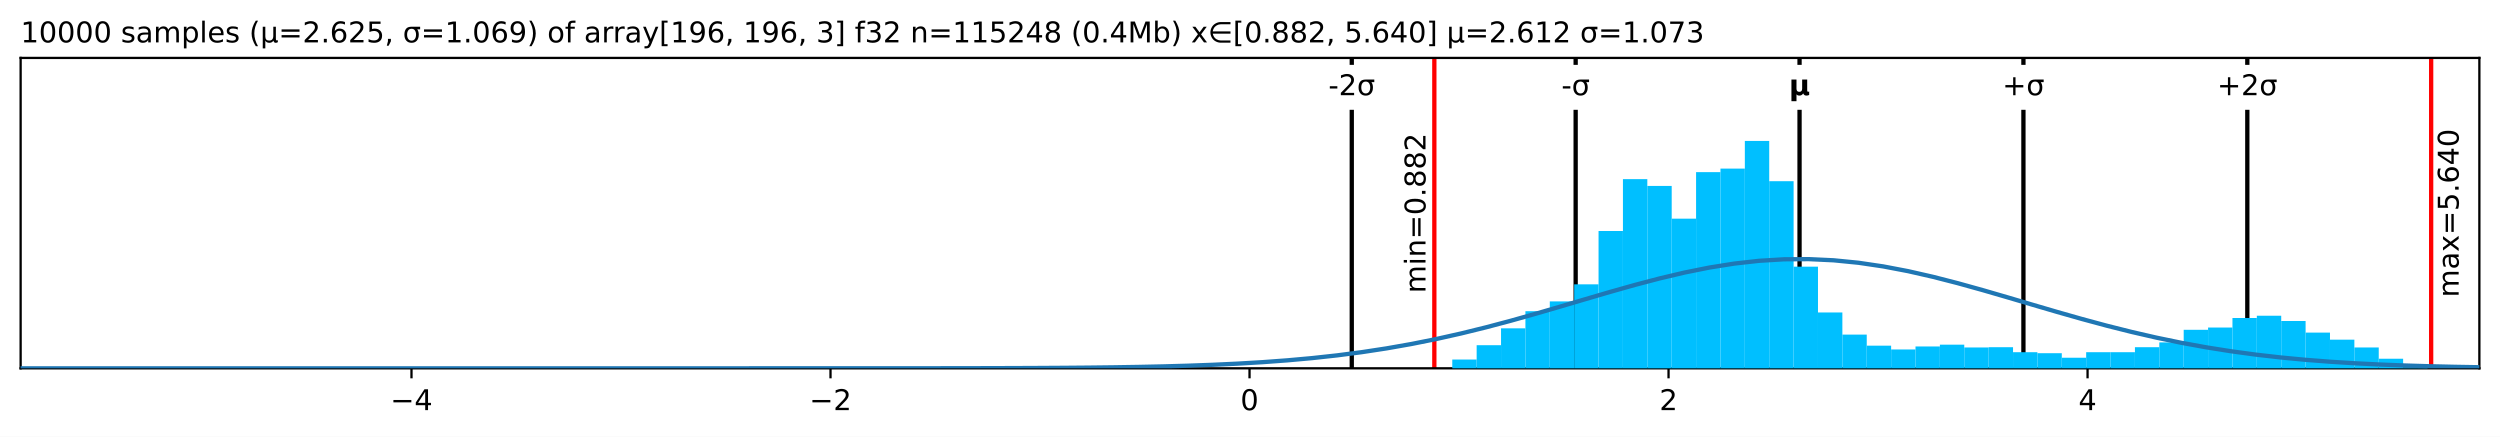
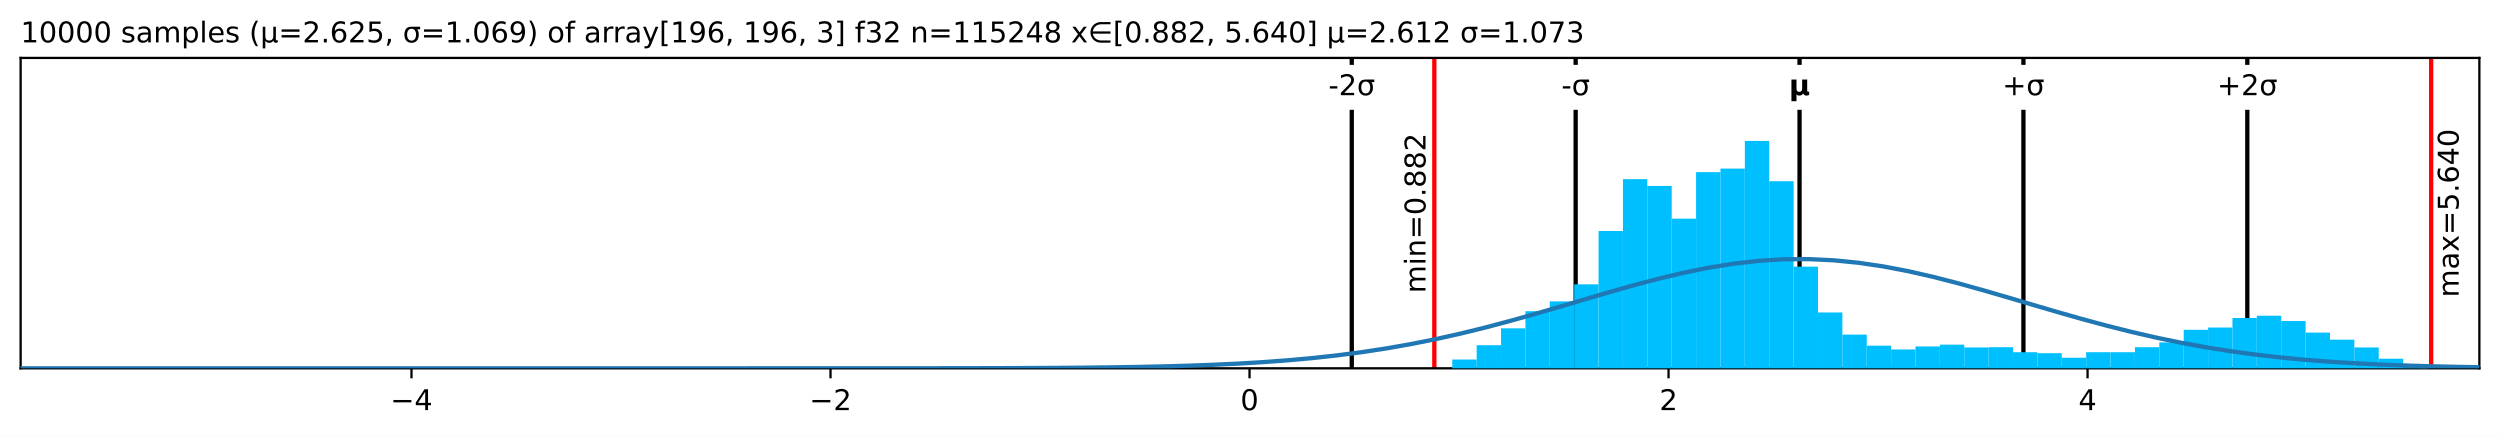
<svg xmlns="http://www.w3.org/2000/svg" xmlns:xlink="http://www.w3.org/1999/xlink" width="872.4pt" height="152.406pt" viewBox="0 0 872.4 152.406" version="1.1">
  <defs>
    <style type="text/css">*{stroke-linejoin: round; stroke-linecap: butt}</style>
  </defs>
  <g id="figure_1">
    <g id="patch_1">
      <path d="M 0 152.406  L 872.4 152.406  L 872.4 0  L 0 0  z " style="fill: #ffffff" />
    </g>
    <g id="axes_1">
      <g id="patch_2">
        <path d="M 7.2 128.528  L 865.2 128.528  L 865.2 20.214  L 7.2 20.214  z " style="fill: #ffffff" />
      </g>
      <g id="matplotlib.axis_1">
        <g id="xtick_1">
          <g id="line2d_1">
            <defs>
              <path id="m8f1de1206a" d="M 0 0  L 0 3.5  " style="stroke: #000000; stroke-width: 0.8" />
            </defs>
            <g>
              <use xlink:href="#m8f1de1206a" x="143.594" y="128.528" style="stroke: #000000; stroke-width: 0.8" />
            </g>
          </g>
          <g id="text_1">
            <g transform="translate(136.2232 143.1266) scale(0.1 -0.1)">
              <defs>
                <path id="DejaVuSans-2212" d="M 678 2272  L 4684 2272  L 4684 1741  L 678 1741  L 678 2272  z " transform="scale(0.015625)" />
                <path id="DejaVuSans-34" d="M 2419 4116  L 825 1625  L 2419 1625  L 2419 4116  z M 2253 4666  L 3047 4666  L 3047 1625  L 3713 1625  L 3713 1100  L 3047 1100  L 3047 0  L 2419 0  L 2419 1100  L 313 1100  L 313 1709  L 2253 4666  z " transform="scale(0.015625)" />
              </defs>
              <use xlink:href="#DejaVuSans-2212" />
              <use xlink:href="#DejaVuSans-34" x="83.789" />
            </g>
          </g>
        </g>
        <g id="xtick_2">
          <g id="line2d_2">
            <g>
              <use xlink:href="#m8f1de1206a" x="289.815" y="128.528" style="stroke: #000000; stroke-width: 0.8" />
            </g>
          </g>
          <g id="text_2">
            <g transform="translate(282.4435 143.1266) scale(0.1 -0.1)">
              <defs>
                <path id="DejaVuSans-32" d="M 1228 531  L 3431 531  L 3431 0  L 469 0  L 469 531  Q 828 903 1448 1529  Q 2069 2156 2228 2338  Q 2531 2678 2651 2914  Q 2772 3150 2772 3378  Q 2772 3750 2511 3984  Q 2250 4219 1831 4219  Q 1534 4219 1204 4116  Q 875 4013 500 3803  L 500 4441  Q 881 4594 1212 4672  Q 1544 4750 1819 4750  Q 2544 4750 2975 4387  Q 3406 4025 3406 3419  Q 3406 3131 3298 2873  Q 3191 2616 2906 2266  Q 2828 2175 2409 1742  Q 1991 1309 1228 531  z " transform="scale(0.015625)" />
              </defs>
              <use xlink:href="#DejaVuSans-2212" />
              <use xlink:href="#DejaVuSans-32" x="83.789" />
            </g>
          </g>
        </g>
        <g id="xtick_3">
          <g id="line2d_3">
            <g>
              <use xlink:href="#m8f1de1206a" x="436.035" y="128.528" style="stroke: #000000; stroke-width: 0.8" />
            </g>
          </g>
          <g id="text_3">
            <g transform="translate(432.8536 143.1266) scale(0.1 -0.1)">
              <defs>
                <path id="DejaVuSans-30" d="M 2034 4250  Q 1547 4250 1301 3770  Q 1056 3291 1056 2328  Q 1056 1369 1301 889  Q 1547 409 2034 409  Q 2525 409 2770 889  Q 3016 1369 3016 2328  Q 3016 3291 2770 3770  Q 2525 4250 2034 4250  z M 2034 4750  Q 2819 4750 3233 4129  Q 3647 3509 3647 2328  Q 3647 1150 3233 529  Q 2819 -91 2034 -91  Q 1250 -91 836 529  Q 422 1150 422 2328  Q 422 3509 836 4129  Q 1250 4750 2034 4750  z " transform="scale(0.015625)" />
              </defs>
              <use xlink:href="#DejaVuSans-30" />
            </g>
          </g>
        </g>
        <g id="xtick_4">
          <g id="line2d_4">
            <g>
              <use xlink:href="#m8f1de1206a" x="582.255" y="128.528" style="stroke: #000000; stroke-width: 0.8" />
            </g>
          </g>
          <g id="text_4">
            <g transform="translate(579.0738 143.1266) scale(0.1 -0.1)">
              <use xlink:href="#DejaVuSans-32" />
            </g>
          </g>
        </g>
        <g id="xtick_5">
          <g id="line2d_5">
            <g>
              <use xlink:href="#m8f1de1206a" x="728.475" y="128.528" style="stroke: #000000; stroke-width: 0.8" />
            </g>
          </g>
          <g id="text_5">
            <g transform="translate(725.2941 143.1266) scale(0.1 -0.1)">
              <use xlink:href="#DejaVuSans-34" />
            </g>
          </g>
        </g>
      </g>
      <g id="matplotlib.axis_2" />
      <g id="line2d_6">
-         <path d="M 471.714 128.528  L 471.714 20.214  " clip-path="url(#pcd26a8c9bb)" style="fill: none; stroke: #000000; stroke-width: 1.5; stroke-linecap: square" />
+         <path d="M 471.714 128.528  L 471.714 20.214  " clip-path="url(#p43d955a4e0)" style="fill: none; stroke: #000000; stroke-width: 1.5; stroke-linecap: square" />
      </g>
      <g id="line2d_7">
-         <path d="M 549.841 128.528  L 549.841 20.214  " clip-path="url(#pcd26a8c9bb)" style="fill: none; stroke: #000000; stroke-width: 1.5; stroke-linecap: square" />
+         <path d="M 549.841 128.528  L 549.841 20.214  " clip-path="url(#p43d955a4e0)" style="fill: none; stroke: #000000; stroke-width: 1.5; stroke-linecap: square" />
      </g>
      <g id="line2d_8">
-         <path d="M 627.968 128.528  L 627.968 20.214  " clip-path="url(#pcd26a8c9bb)" style="fill: none; stroke: #000000; stroke-width: 1.5; stroke-linecap: square" />
+         <path d="M 627.968 128.528  L 627.968 20.214  " clip-path="url(#p43d955a4e0)" style="fill: none; stroke: #000000; stroke-width: 1.5; stroke-linecap: square" />
      </g>
      <g id="line2d_9">
-         <path d="M 706.094 128.528  L 706.094 20.214  " clip-path="url(#pcd26a8c9bb)" style="fill: none; stroke: #000000; stroke-width: 1.5; stroke-linecap: square" />
+         <path d="M 706.094 128.528  L 706.094 20.214  " clip-path="url(#p43d955a4e0)" style="fill: none; stroke: #000000; stroke-width: 1.5; stroke-linecap: square" />
      </g>
      <g id="line2d_10">
-         <path d="M 784.221 128.528  L 784.221 20.214  " clip-path="url(#pcd26a8c9bb)" style="fill: none; stroke: #000000; stroke-width: 1.5; stroke-linecap: square" />
+         <path d="M 784.221 128.528  L 784.221 20.214  " clip-path="url(#p43d955a4e0)" style="fill: none; stroke: #000000; stroke-width: 1.5; stroke-linecap: square" />
      </g>
      <g id="line2d_11">
-         <path d="M 500.525 128.528  L 500.525 20.214  " clip-path="url(#pcd26a8c9bb)" style="fill: none; stroke: #ff0000; stroke-width: 1.5; stroke-linecap: square" />
+         <path d="M 500.525 128.528  L 500.525 20.214  " clip-path="url(#p43d955a4e0)" style="fill: none; stroke: #ff0000; stroke-width: 1.5; stroke-linecap: square" />
      </g>
      <g id="line2d_12">
-         <path d="M 848.376 128.528  L 848.376 20.214  " clip-path="url(#pcd26a8c9bb)" style="fill: none; stroke: #ff0000; stroke-width: 1.5; stroke-linecap: square" />
+         <path d="M 848.376 128.528  L 848.376 20.214  " clip-path="url(#p43d955a4e0)" style="fill: none; stroke: #ff0000; stroke-width: 1.5; stroke-linecap: square" />
      </g>
      <g id="patch_3">
        <path d="M 7.2 128.528  L 7.2 20.214  " style="fill: none; stroke: #000000; stroke-width: 0.8; stroke-linejoin: miter; stroke-linecap: square" />
      </g>
      <g id="patch_4">
        <path d="M 865.2 128.528  L 865.2 20.214  " style="fill: none; stroke: #000000; stroke-width: 0.8; stroke-linejoin: miter; stroke-linecap: square" />
      </g>
      <g id="patch_5">
        <path d="M 7.2 128.528  L 865.2 128.528  " style="fill: none; stroke: #000000; stroke-width: 0.8; stroke-linejoin: miter; stroke-linecap: square" />
      </g>
      <g id="patch_6">
        <path d="M 7.2 20.214  L 865.2 20.214  " style="fill: none; stroke: #000000; stroke-width: 0.8; stroke-linejoin: miter; stroke-linecap: square" />
      </g>
      <g id="text_6">
        <g id="patch_7">
          <path d="M 499.525 102.303  L 499.525 46.439  Q 499.525 46.439 499.525 46.439  L 489.847 46.439  Q 489.847 46.439 489.847 46.439  L 489.847 102.303  Q 489.847 102.303 489.847 102.303  L 499.525 102.303  Q 499.525 102.303 499.525 102.303  z " style="fill: #ffffff" />
        </g>
        <g transform="translate(497.4453 102.3032) rotate(-90) scale(0.1 -0.1)">
          <defs>
            <path id="DejaVuSans-6d" d="M 3328 2828  Q 3544 3216 3844 3400  Q 4144 3584 4550 3584  Q 5097 3584 5394 3201  Q 5691 2819 5691 2113  L 5691 0  L 5113 0  L 5113 2094  Q 5113 2597 4934 2840  Q 4756 3084 4391 3084  Q 3944 3084 3684 2787  Q 3425 2491 3425 1978  L 3425 0  L 2847 0  L 2847 2094  Q 2847 2600 2669 2842  Q 2491 3084 2119 3084  Q 1678 3084 1418 2786  Q 1159 2488 1159 1978  L 1159 0  L 581 0  L 581 3500  L 1159 3500  L 1159 2956  Q 1356 3278 1631 3431  Q 1906 3584 2284 3584  Q 2666 3584 2933 3390  Q 3200 3197 3328 2828  z " transform="scale(0.015625)" />
            <path id="DejaVuSans-69" d="M 603 3500  L 1178 3500  L 1178 0  L 603 0  L 603 3500  z M 603 4863  L 1178 4863  L 1178 4134  L 603 4134  L 603 4863  z " transform="scale(0.015625)" />
            <path id="DejaVuSans-6e" d="M 3513 2113  L 3513 0  L 2938 0  L 2938 2094  Q 2938 2591 2744 2837  Q 2550 3084 2163 3084  Q 1697 3084 1428 2787  Q 1159 2491 1159 1978  L 1159 0  L 581 0  L 581 3500  L 1159 3500  L 1159 2956  Q 1366 3272 1645 3428  Q 1925 3584 2291 3584  Q 2894 3584 3203 3211  Q 3513 2838 3513 2113  z " transform="scale(0.015625)" />
            <path id="DejaVuSans-3d" d="M 678 2906  L 4684 2906  L 4684 2381  L 678 2381  L 678 2906  z M 678 1631  L 4684 1631  L 4684 1100  L 678 1100  L 678 1631  z " transform="scale(0.015625)" />
            <path id="DejaVuSans-2e" d="M 684 794  L 1344 794  L 1344 0  L 684 0  L 684 794  z " transform="scale(0.015625)" />
            <path id="DejaVuSans-38" d="M 2034 2216  Q 1584 2216 1326 1975  Q 1069 1734 1069 1313  Q 1069 891 1326 650  Q 1584 409 2034 409  Q 2484 409 2743 651  Q 3003 894 3003 1313  Q 3003 1734 2745 1975  Q 2488 2216 2034 2216  z M 1403 2484  Q 997 2584 770 2862  Q 544 3141 544 3541  Q 544 4100 942 4425  Q 1341 4750 2034 4750  Q 2731 4750 3128 4425  Q 3525 4100 3525 3541  Q 3525 3141 3298 2862  Q 3072 2584 2669 2484  Q 3125 2378 3379 2068  Q 3634 1759 3634 1313  Q 3634 634 3220 271  Q 2806 -91 2034 -91  Q 1263 -91 848 271  Q 434 634 434 1313  Q 434 1759 690 2068  Q 947 2378 1403 2484  z M 1172 3481  Q 1172 3119 1398 2916  Q 1625 2713 2034 2713  Q 2441 2713 2670 2916  Q 2900 3119 2900 3481  Q 2900 3844 2670 4047  Q 2441 4250 2034 4250  Q 1625 4250 1398 4047  Q 1172 3844 1172 3481  z " transform="scale(0.015625)" />
          </defs>
          <use xlink:href="#DejaVuSans-6d" />
          <use xlink:href="#DejaVuSans-69" x="97.412" />
          <use xlink:href="#DejaVuSans-6e" x="125.195" />
          <use xlink:href="#DejaVuSans-3d" x="188.574" />
          <use xlink:href="#DejaVuSans-30" x="272.363" />
          <use xlink:href="#DejaVuSans-2e" x="335.986" />
          <use xlink:href="#DejaVuSans-38" x="367.773" />
          <use xlink:href="#DejaVuSans-38" x="431.396" />
          <use xlink:href="#DejaVuSans-32" x="495.02" />
        </g>
      </g>
      <g id="text_7">
        <g id="patch_8">
          <path d="M 860.054 103.769  L 860.054 44.973  Q 860.054 44.973 860.054 44.973  L 850.376 44.973  Q 850.376 44.973 850.376 44.973  L 850.376 103.769  Q 850.376 103.769 850.376 103.769  L 860.054 103.769  Q 860.054 103.769 860.054 103.769  z " style="fill: #ffffff" />
        </g>
        <g transform="translate(857.9744 103.7688) rotate(-90) scale(0.1 -0.1)">
          <defs>
            <path id="DejaVuSans-61" d="M 2194 1759  Q 1497 1759 1228 1600  Q 959 1441 959 1056  Q 959 750 1161 570  Q 1363 391 1709 391  Q 2188 391 2477 730  Q 2766 1069 2766 1631  L 2766 1759  L 2194 1759  z M 3341 1997  L 3341 0  L 2766 0  L 2766 531  Q 2569 213 2275 61  Q 1981 -91 1556 -91  Q 1019 -91 701 211  Q 384 513 384 1019  Q 384 1609 779 1909  Q 1175 2209 1959 2209  L 2766 2209  L 2766 2266  Q 2766 2663 2505 2880  Q 2244 3097 1772 3097  Q 1472 3097 1187 3025  Q 903 2953 641 2809  L 641 3341  Q 956 3463 1253 3523  Q 1550 3584 1831 3584  Q 2591 3584 2966 3190  Q 3341 2797 3341 1997  z " transform="scale(0.015625)" />
            <path id="DejaVuSans-78" d="M 3513 3500  L 2247 1797  L 3578 0  L 2900 0  L 1881 1375  L 863 0  L 184 0  L 1544 1831  L 300 3500  L 978 3500  L 1906 2253  L 2834 3500  L 3513 3500  z " transform="scale(0.015625)" />
            <path id="DejaVuSans-35" d="M 691 4666  L 3169 4666  L 3169 4134  L 1269 4134  L 1269 2991  Q 1406 3038 1543 3061  Q 1681 3084 1819 3084  Q 2600 3084 3056 2656  Q 3513 2228 3513 1497  Q 3513 744 3044 326  Q 2575 -91 1722 -91  Q 1428 -91 1123 -41  Q 819 9 494 109  L 494 744  Q 775 591 1075 516  Q 1375 441 1709 441  Q 2250 441 2565 725  Q 2881 1009 2881 1497  Q 2881 1984 2565 2268  Q 2250 2553 1709 2553  Q 1456 2553 1204 2497  Q 953 2441 691 2322  L 691 4666  z " transform="scale(0.015625)" />
            <path id="DejaVuSans-36" d="M 2113 2584  Q 1688 2584 1439 2293  Q 1191 2003 1191 1497  Q 1191 994 1439 701  Q 1688 409 2113 409  Q 2538 409 2786 701  Q 3034 994 3034 1497  Q 3034 2003 2786 2293  Q 2538 2584 2113 2584  z M 3366 4563  L 3366 3988  Q 3128 4100 2886 4159  Q 2644 4219 2406 4219  Q 1781 4219 1451 3797  Q 1122 3375 1075 2522  Q 1259 2794 1537 2939  Q 1816 3084 2150 3084  Q 2853 3084 3261 2657  Q 3669 2231 3669 1497  Q 3669 778 3244 343  Q 2819 -91 2113 -91  Q 1303 -91 875 529  Q 447 1150 447 2328  Q 447 3434 972 4092  Q 1497 4750 2381 4750  Q 2619 4750 2861 4703  Q 3103 4656 3366 4563  z " transform="scale(0.015625)" />
          </defs>
          <use xlink:href="#DejaVuSans-6d" />
          <use xlink:href="#DejaVuSans-61" x="97.412" />
          <use xlink:href="#DejaVuSans-78" x="158.691" />
          <use xlink:href="#DejaVuSans-3d" x="217.871" />
          <use xlink:href="#DejaVuSans-35" x="301.66" />
          <use xlink:href="#DejaVuSans-2e" x="365.283" />
          <use xlink:href="#DejaVuSans-36" x="397.07" />
          <use xlink:href="#DejaVuSans-34" x="460.693" />
          <use xlink:href="#DejaVuSans-30" x="524.316" />
        </g>
      </g>
      <g id="text_8">
        <g transform="translate(7.2 14.79844) scale(0.1 -0.1)">
          <defs>
            <path id="DejaVuSans-31" d="M 794 531  L 1825 531  L 1825 4091  L 703 3866  L 703 4441  L 1819 4666  L 2450 4666  L 2450 531  L 3481 531  L 3481 0  L 794 0  L 794 531  z " transform="scale(0.015625)" />
            <path id="DejaVuSans-20" transform="scale(0.015625)" />
            <path id="DejaVuSans-73" d="M 2834 3397  L 2834 2853  Q 2591 2978 2328 3040  Q 2066 3103 1784 3103  Q 1356 3103 1142 2972  Q 928 2841 928 2578  Q 928 2378 1081 2264  Q 1234 2150 1697 2047  L 1894 2003  Q 2506 1872 2764 1633  Q 3022 1394 3022 966  Q 3022 478 2636 193  Q 2250 -91 1575 -91  Q 1294 -91 989 -36  Q 684 19 347 128  L 347 722  Q 666 556 975 473  Q 1284 391 1588 391  Q 1994 391 2212 530  Q 2431 669 2431 922  Q 2431 1156 2273 1281  Q 2116 1406 1581 1522  L 1381 1569  Q 847 1681 609 1914  Q 372 2147 372 2553  Q 372 3047 722 3315  Q 1072 3584 1716 3584  Q 2034 3584 2315 3537  Q 2597 3491 2834 3397  z " transform="scale(0.015625)" />
            <path id="DejaVuSans-70" d="M 1159 525  L 1159 -1331  L 581 -1331  L 581 3500  L 1159 3500  L 1159 2969  Q 1341 3281 1617 3432  Q 1894 3584 2278 3584  Q 2916 3584 3314 3078  Q 3713 2572 3713 1747  Q 3713 922 3314 415  Q 2916 -91 2278 -91  Q 1894 -91 1617 61  Q 1341 213 1159 525  z M 3116 1747  Q 3116 2381 2855 2742  Q 2594 3103 2138 3103  Q 1681 3103 1420 2742  Q 1159 2381 1159 1747  Q 1159 1113 1420 752  Q 1681 391 2138 391  Q 2594 391 2855 752  Q 3116 1113 3116 1747  z " transform="scale(0.015625)" />
            <path id="DejaVuSans-6c" d="M 603 4863  L 1178 4863  L 1178 0  L 603 0  L 603 4863  z " transform="scale(0.015625)" />
            <path id="DejaVuSans-65" d="M 3597 1894  L 3597 1613  L 953 1613  Q 991 1019 1311 708  Q 1631 397 2203 397  Q 2534 397 2845 478  Q 3156 559 3463 722  L 3463 178  Q 3153 47 2828 -22  Q 2503 -91 2169 -91  Q 1331 -91 842 396  Q 353 884 353 1716  Q 353 2575 817 3079  Q 1281 3584 2069 3584  Q 2775 3584 3186 3129  Q 3597 2675 3597 1894  z M 3022 2063  Q 3016 2534 2758 2815  Q 2500 3097 2075 3097  Q 1594 3097 1305 2825  Q 1016 2553 972 2059  L 3022 2063  z " transform="scale(0.015625)" />
            <path id="DejaVuSans-28" d="M 1984 4856  Q 1566 4138 1362 3434  Q 1159 2731 1159 2009  Q 1159 1288 1364 580  Q 1569 -128 1984 -844  L 1484 -844  Q 1016 -109 783 600  Q 550 1309 550 2009  Q 550 2706 781 3412  Q 1013 4119 1484 4856  L 1984 4856  z " transform="scale(0.015625)" />
            <path id="DejaVuSans-3bc" d="M 544 -1331  L 544 3500  L 1119 3500  L 1119 1325  Q 1119 872 1334 640  Q 1550 409 1972 409  Q 2434 409 2667 671  Q 2900 934 2900 1459  L 2900 3500  L 3475 3500  L 3475 806  Q 3475 619 3529 530  Q 3584 441 3700 441  Q 3728 441 3778 458  Q 3828 475 3916 513  L 3916 50  Q 3788 -22 3673 -56  Q 3559 -91 3450 -91  Q 3234 -91 3106 31  Q 2978 153 2931 403  Q 2775 156 2548 32  Q 2322 -91 2016 -91  Q 1697 -91 1473 31  Q 1250 153 1119 397  L 1119 -1331  L 544 -1331  z " transform="scale(0.015625)" />
            <path id="DejaVuSans-2c" d="M 750 794  L 1409 794  L 1409 256  L 897 -744  L 494 -744  L 750 256  L 750 794  z " transform="scale(0.015625)" />
            <path id="DejaVuSans-3c3" d="M 1959 3044  Q 1484 3044 1228 2700  Q 959 2341 959 1747  Q 959 1119 1226 758  Q 1494 397 1959 397  Q 2419 397 2687 759  Q 2956 1122 2956 1747  Q 2956 2319 2688 2700  Q 2441 3044 1959 3044  z M 1959 3500  L 3869 3500  L 3869 2925  L 3225 2925  Q 3566 2438 3566 1747  Q 3566 888 3138 400  Q 2709 -91 1959 -91  Q 1206 -91 781 400  Q 353 888 353 1747  Q 353 2613 781 3097  Q 1134 3500 1959 3500  z " transform="scale(0.015625)" />
            <path id="DejaVuSans-39" d="M 703 97  L 703 672  Q 941 559 1184 500  Q 1428 441 1663 441  Q 2288 441 2617 861  Q 2947 1281 2994 2138  Q 2813 1869 2534 1725  Q 2256 1581 1919 1581  Q 1219 1581 811 2004  Q 403 2428 403 3163  Q 403 3881 828 4315  Q 1253 4750 1959 4750  Q 2769 4750 3195 4129  Q 3622 3509 3622 2328  Q 3622 1225 3098 567  Q 2575 -91 1691 -91  Q 1453 -91 1209 -44  Q 966 3 703 97  z M 1959 2075  Q 2384 2075 2632 2365  Q 2881 2656 2881 3163  Q 2881 3666 2632 3958  Q 2384 4250 1959 4250  Q 1534 4250 1286 3958  Q 1038 3666 1038 3163  Q 1038 2656 1286 2365  Q 1534 2075 1959 2075  z " transform="scale(0.015625)" />
            <path id="DejaVuSans-29" d="M 513 4856  L 1013 4856  Q 1481 4119 1714 3412  Q 1947 2706 1947 2009  Q 1947 1309 1714 600  Q 1481 -109 1013 -844  L 513 -844  Q 928 -128 1133 580  Q 1338 1288 1338 2009  Q 1338 2731 1133 3434  Q 928 4138 513 4856  z " transform="scale(0.015625)" />
            <path id="DejaVuSans-6f" d="M 1959 3097  Q 1497 3097 1228 2736  Q 959 2375 959 1747  Q 959 1119 1226 758  Q 1494 397 1959 397  Q 2419 397 2687 759  Q 2956 1122 2956 1747  Q 2956 2369 2687 2733  Q 2419 3097 1959 3097  z M 1959 3584  Q 2709 3584 3137 3096  Q 3566 2609 3566 1747  Q 3566 888 3137 398  Q 2709 -91 1959 -91  Q 1206 -91 779 398  Q 353 888 353 1747  Q 353 2609 779 3096  Q 1206 3584 1959 3584  z " transform="scale(0.015625)" />
            <path id="DejaVuSans-66" d="M 2375 4863  L 2375 4384  L 1825 4384  Q 1516 4384 1395 4259  Q 1275 4134 1275 3809  L 1275 3500  L 2222 3500  L 2222 3053  L 1275 3053  L 1275 0  L 697 0  L 697 3053  L 147 3053  L 147 3500  L 697 3500  L 697 3744  Q 697 4328 969 4595  Q 1241 4863 1831 4863  L 2375 4863  z " transform="scale(0.015625)" />
            <path id="DejaVuSans-72" d="M 2631 2963  Q 2534 3019 2420 3045  Q 2306 3072 2169 3072  Q 1681 3072 1420 2755  Q 1159 2438 1159 1844  L 1159 0  L 581 0  L 581 3500  L 1159 3500  L 1159 2956  Q 1341 3275 1631 3429  Q 1922 3584 2338 3584  Q 2397 3584 2469 3576  Q 2541 3569 2628 3553  L 2631 2963  z " transform="scale(0.015625)" />
            <path id="DejaVuSans-79" d="M 2059 -325  Q 1816 -950 1584 -1140  Q 1353 -1331 966 -1331  L 506 -1331  L 506 -850  L 844 -850  Q 1081 -850 1212 -737  Q 1344 -625 1503 -206  L 1606 56  L 191 3500  L 800 3500  L 1894 763  L 2988 3500  L 3597 3500  L 2059 -325  z " transform="scale(0.015625)" />
            <path id="DejaVuSans-5b" d="M 550 4863  L 1875 4863  L 1875 4416  L 1125 4416  L 1125 -397  L 1875 -397  L 1875 -844  L 550 -844  L 550 4863  z " transform="scale(0.015625)" />
            <path id="DejaVuSans-33" d="M 2597 2516  Q 3050 2419 3304 2112  Q 3559 1806 3559 1356  Q 3559 666 3084 287  Q 2609 -91 1734 -91  Q 1441 -91 1130 -33  Q 819 25 488 141  L 488 750  Q 750 597 1062 519  Q 1375 441 1716 441  Q 2309 441 2620 675  Q 2931 909 2931 1356  Q 2931 1769 2642 2001  Q 2353 2234 1838 2234  L 1294 2234  L 1294 2753  L 1863 2753  Q 2328 2753 2575 2939  Q 2822 3125 2822 3475  Q 2822 3834 2567 4026  Q 2313 4219 1838 4219  Q 1578 4219 1281 4162  Q 984 4106 628 3988  L 628 4550  Q 988 4650 1302 4700  Q 1616 4750 1894 4750  Q 2613 4750 3031 4423  Q 3450 4097 3450 3541  Q 3450 3153 3228 2886  Q 3006 2619 2597 2516  z " transform="scale(0.015625)" />
            <path id="DejaVuSans-5d" d="M 1947 4863  L 1947 -844  L 622 -844  L 622 -397  L 1369 -397  L 1369 4416  L 622 4416  L 622 4863  L 1947 4863  z " transform="scale(0.015625)" />
-             <path id="DejaVuSans-4d" d="M 628 4666  L 1569 4666  L 2759 1491  L 3956 4666  L 4897 4666  L 4897 0  L 4281 0  L 4281 4097  L 3078 897  L 2444 897  L 1241 4097  L 1241 0  L 628 0  L 628 4666  z " transform="scale(0.015625)" />
-             <path id="DejaVuSans-62" d="M 3116 1747  Q 3116 2381 2855 2742  Q 2594 3103 2138 3103  Q 1681 3103 1420 2742  Q 1159 2381 1159 1747  Q 1159 1113 1420 752  Q 1681 391 2138 391  Q 2594 391 2855 752  Q 3116 1113 3116 1747  z M 1159 2969  Q 1341 3281 1617 3432  Q 1894 3584 2278 3584  Q 2916 3584 3314 3078  Q 3713 2572 3713 1747  Q 3713 922 3314 415  Q 2916 -91 2278 -91  Q 1894 -91 1617 61  Q 1341 213 1159 525  L 1159 0  L 581 0  L 581 4863  L 1159 4863  L 1159 2969  z " transform="scale(0.015625)" />
            <path id="DejaVuSans-2208" d="M 1072 1959  Q 1094 1728 1291 1353  Q 1522 919 1959 675  Q 2388 438 2850 434  L 5028 434  L 5028 -63  L 2850 -63  Q 2250 -63 1695 246  Q 1141 556 844 1106  Q 547 1656 547 2241  Q 547 2819 844 3369  Q 1141 3919 1695 4231  Q 2250 4544 2850 4544  L 5028 4544  L 5028 4047  L 2850 4047  Q 2388 4044 1959 3803  Q 1525 3556 1291 3125  Q 1091 2750 1063 2459  L 5028 2459  L 5028 1959  L 1072 1959  z " transform="scale(0.015625)" />
            <path id="DejaVuSans-37" d="M 525 4666  L 3525 4666  L 3525 4397  L 1831 0  L 1172 0  L 2766 4134  L 525 4134  L 525 4666  z " transform="scale(0.015625)" />
          </defs>
          <use xlink:href="#DejaVuSans-31" />
          <use xlink:href="#DejaVuSans-30" x="63.623" />
          <use xlink:href="#DejaVuSans-30" x="127.246" />
          <use xlink:href="#DejaVuSans-30" x="190.869" />
          <use xlink:href="#DejaVuSans-30" x="254.492" />
          <use xlink:href="#DejaVuSans-20" x="318.115" />
          <use xlink:href="#DejaVuSans-73" x="349.902" />
          <use xlink:href="#DejaVuSans-61" x="402.002" />
          <use xlink:href="#DejaVuSans-6d" x="463.281" />
          <use xlink:href="#DejaVuSans-70" x="560.693" />
          <use xlink:href="#DejaVuSans-6c" x="624.17" />
          <use xlink:href="#DejaVuSans-65" x="651.953" />
          <use xlink:href="#DejaVuSans-73" x="713.477" />
          <use xlink:href="#DejaVuSans-20" x="765.576" />
          <use xlink:href="#DejaVuSans-28" x="797.363" />
          <use xlink:href="#DejaVuSans-3bc" x="836.377" />
          <use xlink:href="#DejaVuSans-3d" x="900" />
          <use xlink:href="#DejaVuSans-32" x="983.789" />
          <use xlink:href="#DejaVuSans-2e" x="1047.412" />
          <use xlink:href="#DejaVuSans-36" x="1079.199" />
          <use xlink:href="#DejaVuSans-32" x="1142.822" />
          <use xlink:href="#DejaVuSans-35" x="1206.445" />
          <use xlink:href="#DejaVuSans-2c" x="1270.068" />
          <use xlink:href="#DejaVuSans-20" x="1301.855" />
          <use xlink:href="#DejaVuSans-3c3" x="1333.643" />
          <use xlink:href="#DejaVuSans-3d" x="1397.021" />
          <use xlink:href="#DejaVuSans-31" x="1480.811" />
          <use xlink:href="#DejaVuSans-2e" x="1544.434" />
          <use xlink:href="#DejaVuSans-30" x="1576.221" />
          <use xlink:href="#DejaVuSans-36" x="1639.844" />
          <use xlink:href="#DejaVuSans-39" x="1703.467" />
          <use xlink:href="#DejaVuSans-29" x="1767.09" />
          <use xlink:href="#DejaVuSans-20" x="1806.104" />
          <use xlink:href="#DejaVuSans-6f" x="1837.891" />
          <use xlink:href="#DejaVuSans-66" x="1899.072" />
          <use xlink:href="#DejaVuSans-20" x="1934.277" />
          <use xlink:href="#DejaVuSans-61" x="1966.064" />
          <use xlink:href="#DejaVuSans-72" x="2027.344" />
          <use xlink:href="#DejaVuSans-72" x="2066.707" />
          <use xlink:href="#DejaVuSans-61" x="2107.82" />
          <use xlink:href="#DejaVuSans-79" x="2169.1" />
          <use xlink:href="#DejaVuSans-5b" x="2228.279" />
          <use xlink:href="#DejaVuSans-31" x="2267.293" />
          <use xlink:href="#DejaVuSans-39" x="2330.916" />
          <use xlink:href="#DejaVuSans-36" x="2394.539" />
          <use xlink:href="#DejaVuSans-2c" x="2458.162" />
          <use xlink:href="#DejaVuSans-20" x="2489.949" />
          <use xlink:href="#DejaVuSans-31" x="2521.736" />
          <use xlink:href="#DejaVuSans-39" x="2585.359" />
          <use xlink:href="#DejaVuSans-36" x="2648.982" />
          <use xlink:href="#DejaVuSans-2c" x="2712.605" />
          <use xlink:href="#DejaVuSans-20" x="2744.393" />
          <use xlink:href="#DejaVuSans-33" x="2776.18" />
          <use xlink:href="#DejaVuSans-5d" x="2839.803" />
          <use xlink:href="#DejaVuSans-20" x="2878.816" />
          <use xlink:href="#DejaVuSans-66" x="2910.604" />
          <use xlink:href="#DejaVuSans-33" x="2945.809" />
          <use xlink:href="#DejaVuSans-32" x="3009.432" />
          <use xlink:href="#DejaVuSans-20" x="3073.055" />
          <use xlink:href="#DejaVuSans-6e" x="3104.842" />
          <use xlink:href="#DejaVuSans-3d" x="3168.221" />
          <use xlink:href="#DejaVuSans-31" x="3252.01" />
          <use xlink:href="#DejaVuSans-31" x="3315.633" />
          <use xlink:href="#DejaVuSans-35" x="3379.256" />
          <use xlink:href="#DejaVuSans-32" x="3442.879" />
          <use xlink:href="#DejaVuSans-34" x="3506.502" />
          <use xlink:href="#DejaVuSans-38" x="3570.125" />
          <use xlink:href="#DejaVuSans-20" x="3633.748" />
-           <use xlink:href="#DejaVuSans-28" x="3665.535" />
-           <use xlink:href="#DejaVuSans-30" x="3704.549" />
-           <use xlink:href="#DejaVuSans-2e" x="3768.172" />
-           <use xlink:href="#DejaVuSans-34" x="3799.959" />
-           <use xlink:href="#DejaVuSans-4d" x="3863.582" />
-           <use xlink:href="#DejaVuSans-62" x="3949.861" />
-           <use xlink:href="#DejaVuSans-29" x="4013.338" />
-           <use xlink:href="#DejaVuSans-20" x="4052.352" />
-           <use xlink:href="#DejaVuSans-78" x="4084.139" />
-           <use xlink:href="#DejaVuSans-2208" x="4143.318" />
-           <use xlink:href="#DejaVuSans-5b" x="4230.428" />
-           <use xlink:href="#DejaVuSans-30" x="4269.441" />
-           <use xlink:href="#DejaVuSans-2e" x="4333.064" />
-           <use xlink:href="#DejaVuSans-38" x="4364.852" />
-           <use xlink:href="#DejaVuSans-38" x="4428.475" />
-           <use xlink:href="#DejaVuSans-32" x="4492.098" />
-           <use xlink:href="#DejaVuSans-2c" x="4555.721" />
-           <use xlink:href="#DejaVuSans-20" x="4587.508" />
-           <use xlink:href="#DejaVuSans-35" x="4619.295" />
-           <use xlink:href="#DejaVuSans-2e" x="4682.918" />
-           <use xlink:href="#DejaVuSans-36" x="4714.705" />
-           <use xlink:href="#DejaVuSans-34" x="4778.328" />
-           <use xlink:href="#DejaVuSans-30" x="4841.951" />
-           <use xlink:href="#DejaVuSans-5d" x="4905.574" />
-           <use xlink:href="#DejaVuSans-20" x="4944.588" />
-           <use xlink:href="#DejaVuSans-3bc" x="4976.375" />
-           <use xlink:href="#DejaVuSans-3d" x="5039.998" />
-           <use xlink:href="#DejaVuSans-32" x="5123.787" />
-           <use xlink:href="#DejaVuSans-2e" x="5187.41" />
-           <use xlink:href="#DejaVuSans-36" x="5219.197" />
-           <use xlink:href="#DejaVuSans-31" x="5282.82" />
-           <use xlink:href="#DejaVuSans-32" x="5346.443" />
-           <use xlink:href="#DejaVuSans-20" x="5410.066" />
-           <use xlink:href="#DejaVuSans-3c3" x="5441.854" />
-           <use xlink:href="#DejaVuSans-3d" x="5505.232" />
-           <use xlink:href="#DejaVuSans-31" x="5589.021" />
-           <use xlink:href="#DejaVuSans-2e" x="5652.645" />
-           <use xlink:href="#DejaVuSans-30" x="5684.432" />
-           <use xlink:href="#DejaVuSans-37" x="5748.055" />
-           <use xlink:href="#DejaVuSans-33" x="5811.678" />
+           <use xlink:href="#DejaVuSans-78" x="3665.535" />
+           <use xlink:href="#DejaVuSans-2208" x="3724.715" />
+           <use xlink:href="#DejaVuSans-5b" x="3811.824" />
+           <use xlink:href="#DejaVuSans-30" x="3850.838" />
+           <use xlink:href="#DejaVuSans-2e" x="3914.461" />
+           <use xlink:href="#DejaVuSans-38" x="3946.248" />
+           <use xlink:href="#DejaVuSans-38" x="4009.871" />
+           <use xlink:href="#DejaVuSans-32" x="4073.494" />
+           <use xlink:href="#DejaVuSans-2c" x="4137.117" />
+           <use xlink:href="#DejaVuSans-20" x="4168.904" />
+           <use xlink:href="#DejaVuSans-35" x="4200.691" />
+           <use xlink:href="#DejaVuSans-2e" x="4264.314" />
+           <use xlink:href="#DejaVuSans-36" x="4296.102" />
+           <use xlink:href="#DejaVuSans-34" x="4359.725" />
+           <use xlink:href="#DejaVuSans-30" x="4423.348" />
+           <use xlink:href="#DejaVuSans-5d" x="4486.971" />
+           <use xlink:href="#DejaVuSans-20" x="4525.984" />
+           <use xlink:href="#DejaVuSans-3bc" x="4557.771" />
+           <use xlink:href="#DejaVuSans-3d" x="4621.395" />
+           <use xlink:href="#DejaVuSans-32" x="4705.184" />
+           <use xlink:href="#DejaVuSans-2e" x="4768.807" />
+           <use xlink:href="#DejaVuSans-36" x="4800.594" />
+           <use xlink:href="#DejaVuSans-31" x="4864.217" />
+           <use xlink:href="#DejaVuSans-32" x="4927.84" />
+           <use xlink:href="#DejaVuSans-20" x="4991.463" />
+           <use xlink:href="#DejaVuSans-3c3" x="5023.25" />
+           <use xlink:href="#DejaVuSans-3d" x="5086.629" />
+           <use xlink:href="#DejaVuSans-31" x="5170.418" />
+           <use xlink:href="#DejaVuSans-2e" x="5234.041" />
+           <use xlink:href="#DejaVuSans-30" x="5265.828" />
+           <use xlink:href="#DejaVuSans-37" x="5329.451" />
+           <use xlink:href="#DejaVuSans-33" x="5393.074" />
        </g>
      </g>
      <g id="patch_9">
-         <path d="M 506.785 128.528  L 515.293 128.528  L 515.293 125.456  L 506.785 125.456  z " clip-path="url(#pcd26a8c9bb)" style="fill: #00bfff" />
+         <path d="M 506.785 128.528  L 515.293 128.528  L 515.293 125.456  L 506.785 125.456  z " clip-path="url(#p43d955a4e0)" style="fill: #00bfff" />
      </g>
      <g id="patch_10">
-         <path d="M 515.293 128.528  L 523.801 128.528  L 523.801 120.453  L 515.293 120.453  z " clip-path="url(#pcd26a8c9bb)" style="fill: #00bfff" />
+         <path d="M 515.293 128.528  L 523.801 128.528  L 523.801 120.453  L 515.293 120.453  z " clip-path="url(#p43d955a4e0)" style="fill: #00bfff" />
      </g>
      <g id="patch_11">
-         <path d="M 523.801 128.528  L 532.309 128.528  L 532.309 114.572  L 523.801 114.572  z " clip-path="url(#pcd26a8c9bb)" style="fill: #00bfff" />
+         <path d="M 523.801 128.528  L 532.309 128.528  L 532.309 114.572  L 523.801 114.572  z " clip-path="url(#p43d955a4e0)" style="fill: #00bfff" />
      </g>
      <g id="patch_12">
-         <path d="M 532.309 128.528  L 540.817 128.528  L 540.817 108.603  L 532.309 108.603  z " clip-path="url(#pcd26a8c9bb)" style="fill: #00bfff" />
+         <path d="M 532.309 128.528  L 540.817 128.528  L 540.817 108.603  L 532.309 108.603  z " clip-path="url(#p43d955a4e0)" style="fill: #00bfff" />
      </g>
      <g id="patch_13">
-         <path d="M 540.817 128.528  L 549.325 128.528  L 549.325 105.179  L 540.817 105.179  z " clip-path="url(#pcd26a8c9bb)" style="fill: #00bfff" />
+         <path d="M 540.817 128.528  L 549.325 128.528  L 549.325 105.179  L 540.817 105.179  z " clip-path="url(#p43d955a4e0)" style="fill: #00bfff" />
      </g>
      <g id="patch_14">
-         <path d="M 549.325 128.528  L 557.832 128.528  L 557.832 99.21  L 549.325 99.21  z " clip-path="url(#pcd26a8c9bb)" style="fill: #00bfff" />
+         <path d="M 549.325 128.528  L 557.832 128.528  L 557.832 99.21  L 549.325 99.21  z " clip-path="url(#p43d955a4e0)" style="fill: #00bfff" />
      </g>
      <g id="patch_15">
-         <path d="M 557.832 128.528  L 566.34 128.528  L 566.34 80.602  L 557.832 80.602  z " clip-path="url(#pcd26a8c9bb)" style="fill: #00bfff" />
+         <path d="M 557.832 128.528  L 566.34 128.528  L 566.34 80.602  L 557.832 80.602  z " clip-path="url(#p43d955a4e0)" style="fill: #00bfff" />
      </g>
      <g id="patch_16">
-         <path d="M 566.34 128.528  L 574.848 128.528  L 574.848 62.519  L 566.34 62.519  z " clip-path="url(#pcd26a8c9bb)" style="fill: #00bfff" />
+         <path d="M 566.34 128.528  L 574.848 128.528  L 574.848 62.519  L 566.34 62.519  z " clip-path="url(#p43d955a4e0)" style="fill: #00bfff" />
      </g>
      <g id="patch_17">
-         <path d="M 574.848 128.528  L 583.356 128.528  L 583.356 64.889  L 574.848 64.889  z " clip-path="url(#pcd26a8c9bb)" style="fill: #00bfff" />
+         <path d="M 574.848 128.528  L 583.356 128.528  L 583.356 64.889  L 574.848 64.889  z " clip-path="url(#p43d955a4e0)" style="fill: #00bfff" />
      </g>
      <g id="patch_18">
-         <path d="M 583.356 128.528  L 591.864 128.528  L 591.864 76.3  L 583.356 76.3  z " clip-path="url(#pcd26a8c9bb)" style="fill: #00bfff" />
+         <path d="M 583.356 128.528  L 591.864 128.528  L 591.864 76.3  L 583.356 76.3  z " clip-path="url(#p43d955a4e0)" style="fill: #00bfff" />
      </g>
      <g id="patch_19">
-         <path d="M 591.864 128.528  L 600.372 128.528  L 600.372 60.062  L 591.864 60.062  z " clip-path="url(#pcd26a8c9bb)" style="fill: #00bfff" />
+         <path d="M 591.864 128.528  L 600.372 128.528  L 600.372 60.062  L 591.864 60.062  z " clip-path="url(#p43d955a4e0)" style="fill: #00bfff" />
      </g>
      <g id="patch_20">
-         <path d="M 600.372 128.528  L 608.88 128.528  L 608.88 58.833  L 600.372 58.833  z " clip-path="url(#pcd26a8c9bb)" style="fill: #00bfff" />
+         <path d="M 600.372 128.528  L 608.88 128.528  L 608.88 58.833  L 600.372 58.833  z " clip-path="url(#p43d955a4e0)" style="fill: #00bfff" />
      </g>
      <g id="patch_21">
-         <path d="M 608.88 128.528  L 617.388 128.528  L 617.388 49.177  L 608.88 49.177  z " clip-path="url(#pcd26a8c9bb)" style="fill: #00bfff" />
+         <path d="M 608.88 128.528  L 617.388 128.528  L 617.388 49.177  L 608.88 49.177  z " clip-path="url(#p43d955a4e0)" style="fill: #00bfff" />
      </g>
      <g id="patch_22">
-         <path d="M 617.388 128.528  L 625.896 128.528  L 625.896 63.222  L 617.388 63.222  z " clip-path="url(#pcd26a8c9bb)" style="fill: #00bfff" />
+         <path d="M 617.388 128.528  L 625.896 128.528  L 625.896 63.222  L 617.388 63.222  z " clip-path="url(#p43d955a4e0)" style="fill: #00bfff" />
      </g>
      <g id="patch_23">
-         <path d="M 625.896 128.528  L 634.404 128.528  L 634.404 93.066  L 625.896 93.066  z " clip-path="url(#pcd26a8c9bb)" style="fill: #00bfff" />
+         <path d="M 625.896 128.528  L 634.404 128.528  L 634.404 93.066  L 625.896 93.066  z " clip-path="url(#p43d955a4e0)" style="fill: #00bfff" />
      </g>
      <g id="patch_24">
-         <path d="M 634.404 128.528  L 642.912 128.528  L 642.912 109.041  L 634.404 109.041  z " clip-path="url(#pcd26a8c9bb)" style="fill: #00bfff" />
+         <path d="M 634.404 128.528  L 642.912 128.528  L 642.912 109.042  L 634.404 109.042  z " clip-path="url(#p43d955a4e0)" style="fill: #00bfff" />
      </g>
      <g id="patch_25">
-         <path d="M 642.912 128.528  L 651.42 128.528  L 651.42 116.766  L 642.912 116.766  z " clip-path="url(#pcd26a8c9bb)" style="fill: #00bfff" />
+         <path d="M 642.912 128.528  L 651.42 128.528  L 651.42 116.766  L 642.912 116.766  z " clip-path="url(#p43d955a4e0)" style="fill: #00bfff" />
      </g>
      <g id="patch_26">
-         <path d="M 651.42 128.528  L 659.927 128.528  L 659.927 120.628  L 651.42 120.628  z " clip-path="url(#pcd26a8c9bb)" style="fill: #00bfff" />
+         <path d="M 651.42 128.528  L 659.927 128.528  L 659.927 120.628  L 651.42 120.628  z " clip-path="url(#p43d955a4e0)" style="fill: #00bfff" />
      </g>
      <g id="patch_27">
-         <path d="M 659.927 128.528  L 668.435 128.528  L 668.435 121.945  L 659.927 121.945  z " clip-path="url(#pcd26a8c9bb)" style="fill: #00bfff" />
+         <path d="M 659.927 128.528  L 668.435 128.528  L 668.435 121.945  L 659.927 121.945  z " clip-path="url(#p43d955a4e0)" style="fill: #00bfff" />
      </g>
      <g id="patch_28">
-         <path d="M 668.435 128.528  L 676.943 128.528  L 676.943 120.891  L 668.435 120.891  z " clip-path="url(#pcd26a8c9bb)" style="fill: #00bfff" />
+         <path d="M 668.435 128.528  L 676.943 128.528  L 676.943 120.891  L 668.435 120.891  z " clip-path="url(#p43d955a4e0)" style="fill: #00bfff" />
      </g>
      <g id="patch_29">
-         <path d="M 676.943 128.528  L 685.451 128.528  L 685.451 120.277  L 676.943 120.277  z " clip-path="url(#pcd26a8c9bb)" style="fill: #00bfff" />
+         <path d="M 676.943 128.528  L 685.451 128.528  L 685.451 120.277  L 676.943 120.277  z " clip-path="url(#p43d955a4e0)" style="fill: #00bfff" />
      </g>
      <g id="patch_30">
-         <path d="M 685.451 128.528  L 693.959 128.528  L 693.959 121.243  L 685.451 121.243  z " clip-path="url(#pcd26a8c9bb)" style="fill: #00bfff" />
+         <path d="M 685.451 128.528  L 693.959 128.528  L 693.959 121.243  L 685.451 121.243  z " clip-path="url(#p43d955a4e0)" style="fill: #00bfff" />
      </g>
      <g id="patch_31">
-         <path d="M 693.959 128.528  L 702.467 128.528  L 702.467 121.155  L 693.959 121.155  z " clip-path="url(#pcd26a8c9bb)" style="fill: #00bfff" />
+         <path d="M 693.959 128.528  L 702.467 128.528  L 702.467 121.155  L 693.959 121.155  z " clip-path="url(#p43d955a4e0)" style="fill: #00bfff" />
      </g>
      <g id="patch_32">
-         <path d="M 702.467 128.528  L 710.975 128.528  L 710.975 122.91  L 702.467 122.91  z " clip-path="url(#pcd26a8c9bb)" style="fill: #00bfff" />
+         <path d="M 702.467 128.528  L 710.975 128.528  L 710.975 122.91  L 702.467 122.91  z " clip-path="url(#p43d955a4e0)" style="fill: #00bfff" />
      </g>
      <g id="patch_33">
-         <path d="M 710.975 128.528  L 719.483 128.528  L 719.483 123.261  L 710.975 123.261  z " clip-path="url(#pcd26a8c9bb)" style="fill: #00bfff" />
+         <path d="M 710.975 128.528  L 719.483 128.528  L 719.483 123.261  L 710.975 123.261  z " clip-path="url(#p43d955a4e0)" style="fill: #00bfff" />
      </g>
      <g id="patch_34">
-         <path d="M 719.483 128.528  L 727.991 128.528  L 727.991 124.841  L 719.483 124.841  z " clip-path="url(#pcd26a8c9bb)" style="fill: #00bfff" />
+         <path d="M 719.483 128.528  L 727.991 128.528  L 727.991 124.841  L 719.483 124.841  z " clip-path="url(#p43d955a4e0)" style="fill: #00bfff" />
      </g>
      <g id="patch_35">
-         <path d="M 727.991 128.528  L 736.499 128.528  L 736.499 122.91  L 727.991 122.91  z " clip-path="url(#pcd26a8c9bb)" style="fill: #00bfff" />
+         <path d="M 727.991 128.528  L 736.499 128.528  L 736.499 122.91  L 727.991 122.91  z " clip-path="url(#p43d955a4e0)" style="fill: #00bfff" />
      </g>
      <g id="patch_36">
-         <path d="M 736.499 128.528  L 745.007 128.528  L 745.007 122.91  L 736.499 122.91  z " clip-path="url(#pcd26a8c9bb)" style="fill: #00bfff" />
+         <path d="M 736.499 128.528  L 745.007 128.528  L 745.007 122.91  L 736.499 122.91  z " clip-path="url(#p43d955a4e0)" style="fill: #00bfff" />
      </g>
      <g id="patch_37">
-         <path d="M 745.007 128.528  L 753.515 128.528  L 753.515 121.155  L 745.007 121.155  z " clip-path="url(#pcd26a8c9bb)" style="fill: #00bfff" />
+         <path d="M 745.007 128.528  L 753.515 128.528  L 753.515 121.155  L 745.007 121.155  z " clip-path="url(#p43d955a4e0)" style="fill: #00bfff" />
      </g>
      <g id="patch_38">
-         <path d="M 753.515 128.528  L 762.023 128.528  L 762.023 119.487  L 753.515 119.487  z " clip-path="url(#pcd26a8c9bb)" style="fill: #00bfff" />
+         <path d="M 753.515 128.528  L 762.023 128.528  L 762.023 119.487  L 753.515 119.487  z " clip-path="url(#p43d955a4e0)" style="fill: #00bfff" />
      </g>
      <g id="patch_39">
-         <path d="M 762.023 128.528  L 770.53 128.528  L 770.53 115.098  L 762.023 115.098  z " clip-path="url(#pcd26a8c9bb)" style="fill: #00bfff" />
+         <path d="M 762.023 128.528  L 770.53 128.528  L 770.53 115.098  L 762.023 115.098  z " clip-path="url(#p43d955a4e0)" style="fill: #00bfff" />
      </g>
      <g id="patch_40">
-         <path d="M 770.53 128.528  L 779.038 128.528  L 779.038 114.308  L 770.53 114.308  z " clip-path="url(#pcd26a8c9bb)" style="fill: #00bfff" />
+         <path d="M 770.53 128.528  L 779.038 128.528  L 779.038 114.308  L 770.53 114.308  z " clip-path="url(#p43d955a4e0)" style="fill: #00bfff" />
      </g>
      <g id="patch_41">
-         <path d="M 779.038 128.528  L 787.546 128.528  L 787.546 110.973  L 779.038 110.973  z " clip-path="url(#pcd26a8c9bb)" style="fill: #00bfff" />
+         <path d="M 779.038 128.528  L 787.546 128.528  L 787.546 110.973  L 779.038 110.973  z " clip-path="url(#p43d955a4e0)" style="fill: #00bfff" />
      </g>
      <g id="patch_42">
-         <path d="M 787.546 128.528  L 796.054 128.528  L 796.054 110.183  L 787.546 110.183  z " clip-path="url(#pcd26a8c9bb)" style="fill: #00bfff" />
+         <path d="M 787.546 128.528  L 796.054 128.528  L 796.054 110.183  L 787.546 110.183  z " clip-path="url(#p43d955a4e0)" style="fill: #00bfff" />
      </g>
      <g id="patch_43">
-         <path d="M 796.054 128.528  L 804.562 128.528  L 804.562 112.026  L 796.054 112.026  z " clip-path="url(#pcd26a8c9bb)" style="fill: #00bfff" />
+         <path d="M 796.054 128.528  L 804.562 128.528  L 804.562 112.026  L 796.054 112.026  z " clip-path="url(#p43d955a4e0)" style="fill: #00bfff" />
      </g>
      <g id="patch_44">
-         <path d="M 804.562 128.528  L 813.07 128.528  L 813.07 116.064  L 804.562 116.064  z " clip-path="url(#pcd26a8c9bb)" style="fill: #00bfff" />
+         <path d="M 804.562 128.528  L 813.07 128.528  L 813.07 116.064  L 804.562 116.064  z " clip-path="url(#p43d955a4e0)" style="fill: #00bfff" />
      </g>
      <g id="patch_45">
-         <path d="M 813.07 128.528  L 821.578 128.528  L 821.578 118.521  L 813.07 118.521  z " clip-path="url(#pcd26a8c9bb)" style="fill: #00bfff" />
+         <path d="M 813.07 128.528  L 821.578 128.528  L 821.578 118.521  L 813.07 118.521  z " clip-path="url(#p43d955a4e0)" style="fill: #00bfff" />
      </g>
      <g id="patch_46">
-         <path d="M 821.578 128.528  L 830.086 128.528  L 830.086 121.243  L 821.578 121.243  z " clip-path="url(#pcd26a8c9bb)" style="fill: #00bfff" />
+         <path d="M 821.578 128.528  L 830.086 128.528  L 830.086 121.243  L 821.578 121.243  z " clip-path="url(#p43d955a4e0)" style="fill: #00bfff" />
      </g>
      <g id="patch_47">
-         <path d="M 830.086 128.528  L 838.594 128.528  L 838.594 125.193  L 830.086 125.193  z " clip-path="url(#pcd26a8c9bb)" style="fill: #00bfff" />
+         <path d="M 830.086 128.528  L 838.594 128.528  L 838.594 125.193  L 830.086 125.193  z " clip-path="url(#p43d955a4e0)" style="fill: #00bfff" />
      </g>
      <g id="patch_48">
-         <path d="M 838.594 128.528  L 847.102 128.528  L 847.102 128.177  L 838.594 128.177  z " clip-path="url(#pcd26a8c9bb)" style="fill: #00bfff" />
+         <path d="M 838.594 128.528  L 847.102 128.528  L 847.102 128.177  L 838.594 128.177  z " clip-path="url(#p43d955a4e0)" style="fill: #00bfff" />
      </g>
      <g id="line2d_13">
-         <path d="M 7.2 128.528  L 15.867 128.528  L 24.533 128.528  L 33.2 128.528  L 41.867 128.528  L 50.533 128.528  L 59.2 128.528  L 67.867 128.528  L 76.533 128.528  L 85.2 128.528  L 93.867 128.528  L 102.533 128.528  L 111.2 128.528  L 119.867 128.528  L 128.533 128.528  L 137.2 128.528  L 145.867 128.528  L 154.533 128.528  L 163.2 128.528  L 171.867 128.528  L 180.533 128.528  L 189.2 128.528  L 197.867 128.528  L 206.533 128.528  L 215.2 128.528  L 223.867 128.528  L 232.533 128.528  L 241.2 128.528  L 249.867 128.528  L 258.533 128.528  L 267.2 128.527  L 275.867 128.527  L 284.533 128.526  L 293.2 128.524  L 301.867 128.522  L 310.533 128.518  L 319.2 128.513  L 327.866 128.504  L 336.533 128.492  L 345.2 128.474  L 353.866 128.447  L 362.533 128.409  L 371.2 128.356  L 379.866 128.282  L 388.533 128.18  L 397.2 128.042  L 405.866 127.858  L 414.533 127.615  L 423.2 127.299  L 431.866 126.894  L 440.533 126.383  L 449.2 125.746  L 457.866 124.964  L 466.533 124.018  L 475.2 122.891  L 483.866 121.569  L 492.533 120.041  L 501.2 118.304  L 509.866 116.363  L 518.533 114.23  L 527.2 111.929  L 535.866 109.494  L 544.533 106.967  L 553.2 104.405  L 561.866 101.867  L 570.533 99.423  L 579.2 97.144  L 587.866 95.1  L 596.533 93.359  L 605.2 91.979  L 613.866 91.01  L 622.533 90.486  L 631.2 90.426  L 639.866 90.833  L 648.533 91.692  L 657.2 92.972  L 665.866 94.627  L 674.533 96.6  L 683.2 98.826  L 691.866 101.235  L 700.533 103.755  L 709.2 106.317  L 717.866 108.858  L 726.533 111.322  L 735.2 113.661  L 743.866 115.839  L 752.533 117.83  L 761.2 119.619  L 769.866 121.2  L 778.533 122.574  L 787.2 123.75  L 795.866 124.74  L 804.533 125.562  L 813.2 126.234  L 821.866 126.775  L 830.533 127.205  L 839.2 127.542  L 847.866 127.802  L 856.533 128  L 865.2 128.149  " clip-path="url(#pcd26a8c9bb)" style="fill: none; stroke: #1f77b4; stroke-width: 1.5; stroke-linecap: square" />
+         <path d="M 7.2 128.528  L 15.867 128.528  L 24.533 128.528  L 33.2 128.528  L 41.867 128.528  L 50.533 128.528  L 59.2 128.528  L 67.867 128.528  L 76.533 128.528  L 85.2 128.528  L 93.867 128.528  L 102.533 128.528  L 111.2 128.528  L 119.867 128.528  L 128.533 128.528  L 137.2 128.528  L 145.867 128.528  L 154.533 128.528  L 163.2 128.528  L 171.867 128.528  L 180.533 128.528  L 189.2 128.528  L 197.867 128.528  L 206.533 128.528  L 215.2 128.528  L 223.867 128.528  L 232.533 128.528  L 241.2 128.528  L 249.867 128.528  L 258.533 128.528  L 267.2 128.527  L 275.867 128.527  L 284.533 128.526  L 293.2 128.524  L 301.867 128.522  L 310.533 128.518  L 319.2 128.513  L 327.866 128.504  L 336.533 128.492  L 345.2 128.474  L 353.866 128.447  L 362.533 128.409  L 371.2 128.356  L 379.866 128.282  L 388.533 128.18  L 397.2 128.042  L 405.866 127.858  L 414.533 127.615  L 423.2 127.299  L 431.866 126.894  L 440.533 126.383  L 449.2 125.746  L 457.866 124.964  L 466.533 124.018  L 475.2 122.891  L 483.866 121.569  L 492.533 120.041  L 501.2 118.304  L 509.866 116.363  L 518.533 114.231  L 527.2 111.929  L 535.866 109.494  L 544.533 106.967  L 553.2 104.405  L 561.866 101.867  L 570.533 99.423  L 579.2 97.144  L 587.866 95.1  L 596.533 93.359  L 605.2 91.979  L 613.866 91.01  L 622.533 90.486  L 631.2 90.426  L 639.866 90.833  L 648.533 91.692  L 657.2 92.972  L 665.866 94.627  L 674.533 96.6  L 683.2 98.826  L 691.866 101.235  L 700.533 103.755  L 709.2 106.317  L 717.866 108.858  L 726.533 111.322  L 735.2 113.661  L 743.866 115.839  L 752.533 117.83  L 761.2 119.619  L 769.866 121.2  L 778.533 122.574  L 787.2 123.75  L 795.866 124.74  L 804.533 125.562  L 813.2 126.234  L 821.866 126.775  L 830.533 127.205  L 839.2 127.542  L 847.866 127.802  L 856.533 128  L 865.2 128.149  " clip-path="url(#p43d955a4e0)" style="fill: none; stroke: #1f77b4; stroke-width: 1.5; stroke-linecap: square" />
      </g>
      <g id="text_9">
        <g id="patch_49">
          <path d="M 463.56 38.308  L 479.868 38.308  Q 482.868 38.308 482.868 35.308  L 482.868 25.63  Q 482.868 22.63 479.868 22.63  L 463.56 22.63  Q 460.56 22.63 460.56 25.63  L 460.56 35.308  Q 460.56 38.308 463.56 38.308  z " style="fill: #ffffff" />
        </g>
        <g transform="translate(463.5603 33.22828) scale(0.1 -0.1)">
          <defs>
            <path id="DejaVuSans-2d" d="M 313 2009  L 1997 2009  L 1997 1497  L 313 1497  L 313 2009  z " transform="scale(0.015625)" />
          </defs>
          <use xlink:href="#DejaVuSans-2d" />
          <use xlink:href="#DejaVuSans-32" x="36.084" />
          <use xlink:href="#DejaVuSans-3c3" x="99.707" />
        </g>
      </g>
      <g id="text_10">
        <g id="patch_50">
          <path d="M 544.868 38.308  L 554.814 38.308  Q 557.814 38.308 557.814 35.308  L 557.814 25.63  Q 557.814 22.63 554.814 22.63  L 544.868 22.63  Q 541.868 22.63 541.868 25.63  L 541.868 35.308  Q 541.868 38.308 544.868 38.308  z " style="fill: #ffffff" />
        </g>
        <g transform="translate(544.8682 33.22828) scale(0.1 -0.1)">
          <use xlink:href="#DejaVuSans-2d" />
          <use xlink:href="#DejaVuSans-3c3" x="36.084" />
        </g>
      </g>
      <g id="text_11">
        <g id="patch_51">
          <path d="M 624.289 38.308  L 631.646 38.308  Q 634.646 38.308 634.646 35.308  L 634.646 25.63  Q 634.646 22.63 631.646 22.63  L 624.289 22.63  Q 621.289 22.63 621.289 25.63  L 621.289 35.308  Q 621.289 38.308 624.289 38.308  z " style="fill: #ffffff" />
        </g>
        <g transform="translate(624.2887 33.21734) scale(0.1 -0.1)">
          <defs>
            <path id="DejaVuSans-Bold-3bc" d="M 544 -1338  L 544 3500  L 1672 3500  L 1672 1466  Q 1672 1103 1828 926  Q 1984 750 2303 750  Q 2625 750 2781 926  Q 2938 1103 2938 1466  L 2938 3500  L 4063 3500  L 4063 1159  Q 4063 938 4114 850  Q 4166 763 4288 763  Q 4344 763 4395 778  Q 4447 794 4506 831  L 4506 50  Q 4341 -22 4195 -56  Q 4050 -91 3909 -91  Q 3631 -91 3454 26  Q 3278 144 3169 403  Q 3022 156 2811 32  Q 2600 -91 2322 -91  Q 2091 -91 1928 -17  Q 1766 56 1672 206  L 1672 -1338  L 544 -1338  z " transform="scale(0.015625)" />
          </defs>
          <use xlink:href="#DejaVuSans-Bold-3bc" />
        </g>
      </g>
      <g id="text_12">
        <g id="patch_52">
          <path d="M 698.736 38.308  L 713.453 38.308  Q 716.453 38.308 716.453 35.308  L 716.453 25.63  Q 716.453 22.63 713.453 22.63  L 698.736 22.63  Q 695.736 22.63 695.736 25.63  L 695.736 35.308  Q 695.736 38.308 698.736 38.308  z " style="fill: #ffffff" />
        </g>
        <g transform="translate(698.7357 33.22828) scale(0.1 -0.1)">
          <defs>
            <path id="DejaVuSans-2b" d="M 2944 4013  L 2944 2272  L 4684 2272  L 4684 1741  L 2944 1741  L 2944 0  L 2419 0  L 2419 1741  L 678 1741  L 678 2272  L 2419 2272  L 2419 4013  L 2944 4013  z " transform="scale(0.015625)" />
          </defs>
          <use xlink:href="#DejaVuSans-2b" />
          <use xlink:href="#DejaVuSans-3c3" x="83.789" />
        </g>
      </g>
      <g id="text_13">
        <g id="patch_53">
          <path d="M 773.681 38.308  L 794.761 38.308  Q 797.761 38.308 797.761 35.308  L 797.761 25.63  Q 797.761 22.63 794.761 22.63  L 773.681 22.63  Q 770.681 22.63 770.681 25.63  L 770.681 35.308  Q 770.681 38.308 773.681 38.308  z " style="fill: #ffffff" />
        </g>
        <g transform="translate(773.6811 33.22828) scale(0.1 -0.1)">
          <use xlink:href="#DejaVuSans-2b" />
          <use xlink:href="#DejaVuSans-32" x="83.789" />
          <use xlink:href="#DejaVuSans-3c3" x="147.412" />
        </g>
      </g>
    </g>
  </g>
  <defs>
-     <clipPath id="pcd26a8c9bb">
+     <clipPath id="p43d955a4e0">
      <rect x="7.2" y="20.214" width="858" height="108.314" />
    </clipPath>
  </defs>
</svg>
